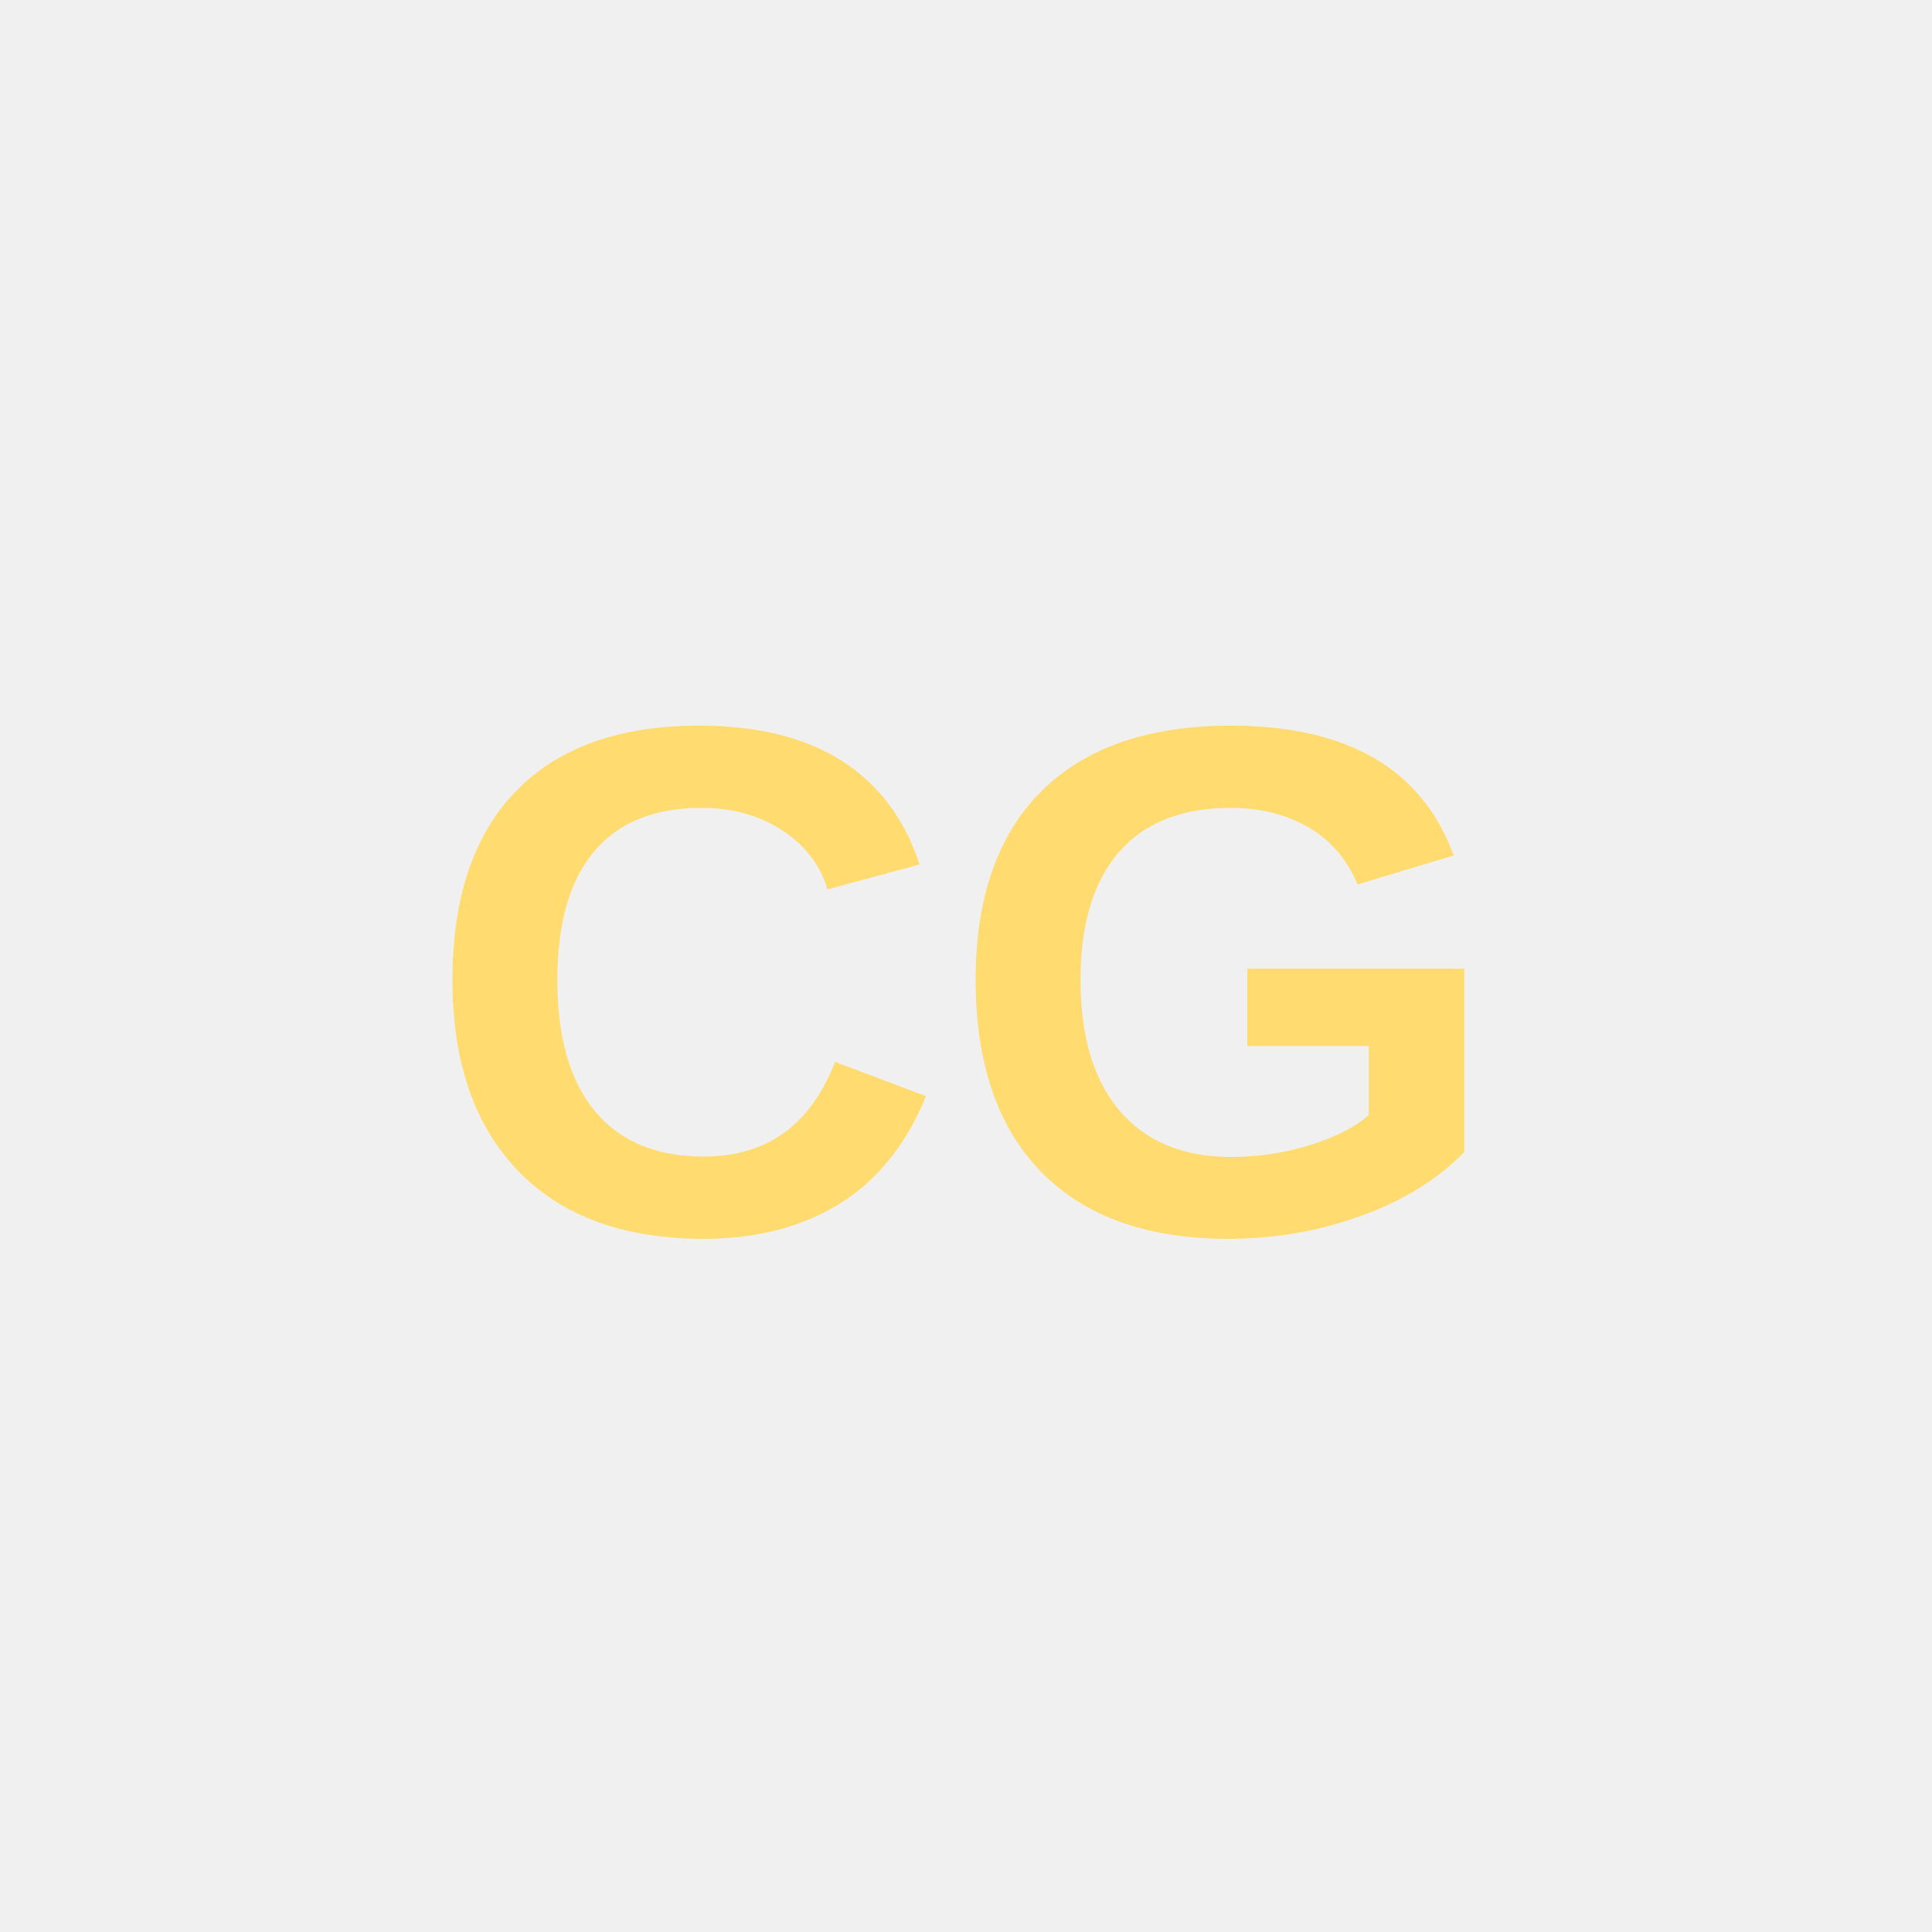
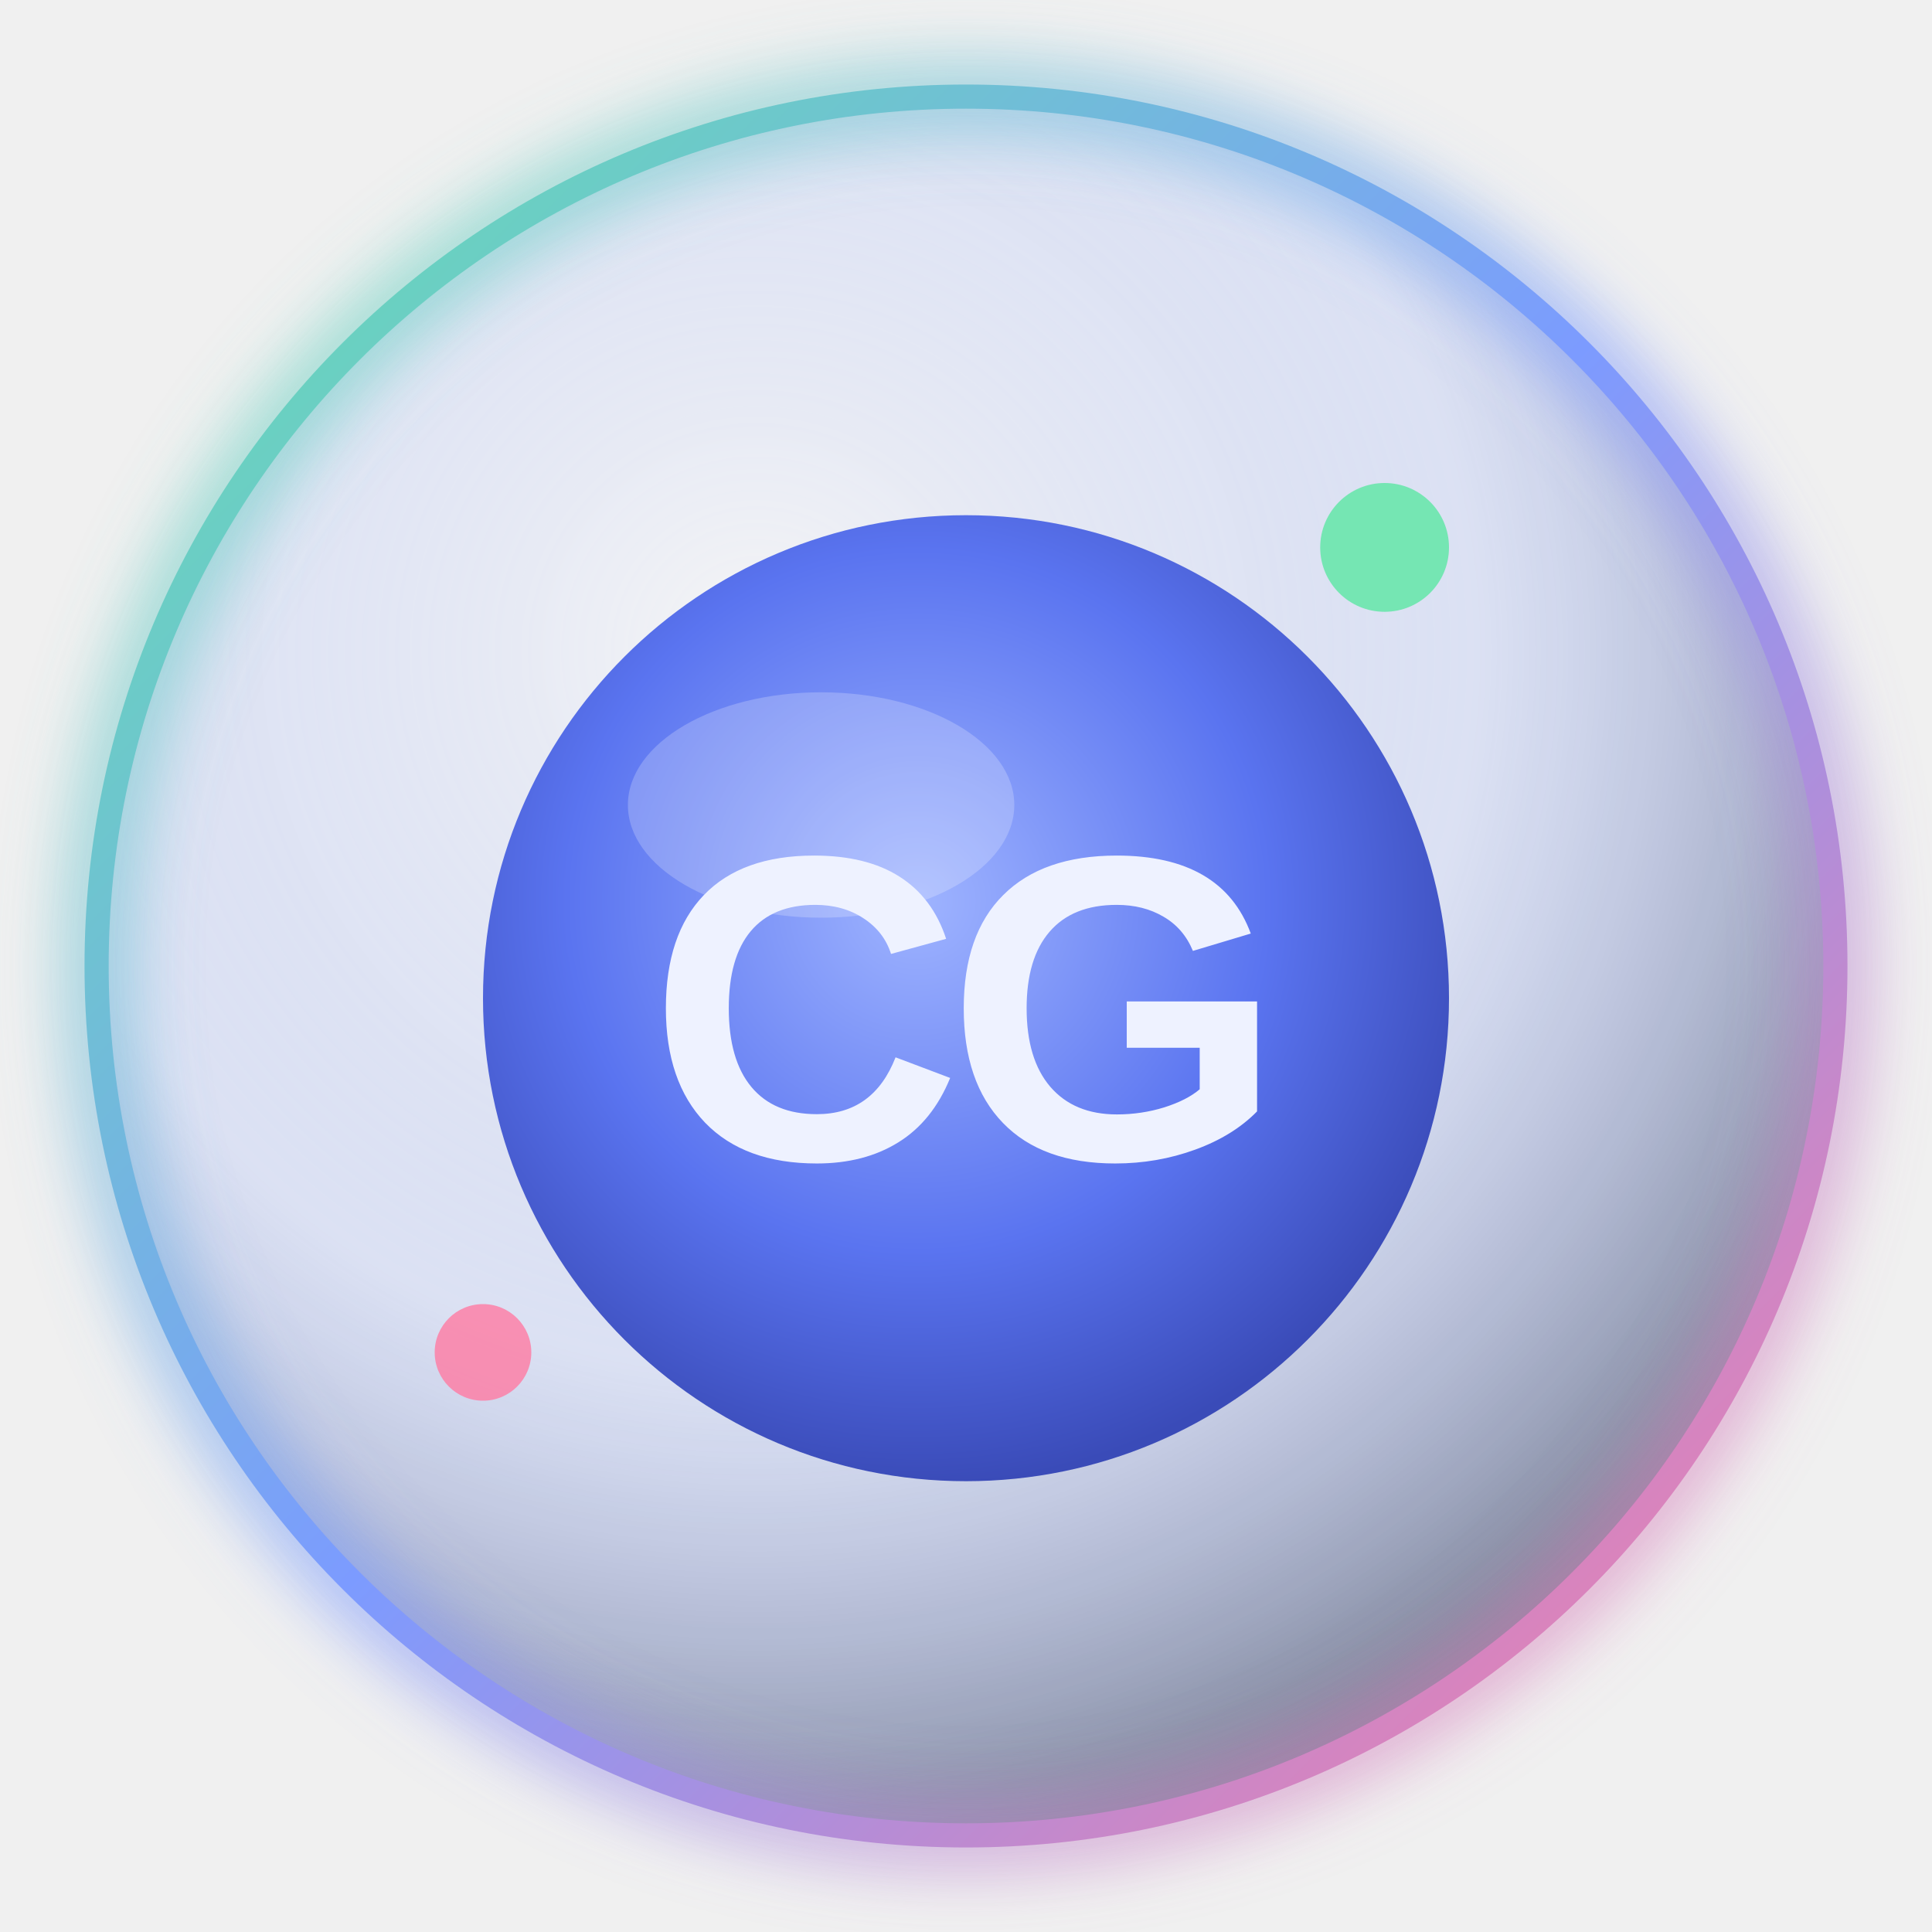
- <svg xmlns="http://www.w3.org/2000/svg" viewBox="0 0 80 80" role="img" aria-label="CG">
-   <text x="40" y="51" text-anchor="middle" font-family="Poppins, Arial, sans-serif" font-size="30" font-weight="600" fill="#ffdb70">CG</text>
+ <svg xmlns="http://www.w3.org/2000/svg" viewBox="0 0 120 120" role="img" aria-label="Chengzong Guo">
+   <defs>
+     <radialGradient id="mem" cx="38%" cy="32%" r="75%">
+       <stop offset="0" stop-color="#ffffff" stop-opacity=".35" />
+       <stop offset=".55" stop-color="#7c9bff" stop-opacity=".18" />
+       <stop offset="1" stop-color="#0d1530" stop-opacity=".6" />
+     </radialGradient>
+     <radialGradient id="nuc" cx="45%" cy="40%" r="60%">
+       <stop offset="0" stop-color="#9fb4ff" />
+       <stop offset=".6" stop-color="#5a74f0" />
+       <stop offset="1" stop-color="#3a4bb8" />
+     </radialGradient>
+     <linearGradient id="rim" x1="0" y1="0" x2="1" y2="1">
+       <stop offset="0" stop-color="#63e6a8" />
+       <stop offset=".5" stop-color="#7c9bff" />
+       <stop offset="1" stop-color="#ff7aa2" />
+     </linearGradient>
+     <filter id="glow" x="-30%" y="-30%" width="160%" height="160%">
+       <feGaussianBlur stdDeviation="2.2" />
+     </filter>
+   </defs>
+   <circle cx="60" cy="60" r="54" fill="url(#mem)" />
+   <circle cx="60" cy="60" r="54" fill="none" stroke="url(#rim)" stroke-width="3" filter="url(#glow)" opacity=".9" />
+   <circle cx="60" cy="60" r="54" fill="none" stroke="url(#rim)" stroke-width="1.5" />
+   <circle cx="86" cy="34" r="4" fill="#63e6a8" opacity=".85" />
+   <circle cx="30" cy="84" r="3" fill="#ff7aa2" opacity=".8" />
+   <circle cx="60" cy="62" r="30" fill="url(#nuc)" />
+   <ellipse cx="51" cy="50" rx="12" ry="7" fill="#fff" opacity=".22" />
+   <text x="60" y="72" text-anchor="middle" font-family="'Bricolage Grotesque', 'Manrope', Arial, sans-serif" font-size="27" font-weight="700" fill="#eef2ff" letter-spacing="-1">CG</text>
</svg>
